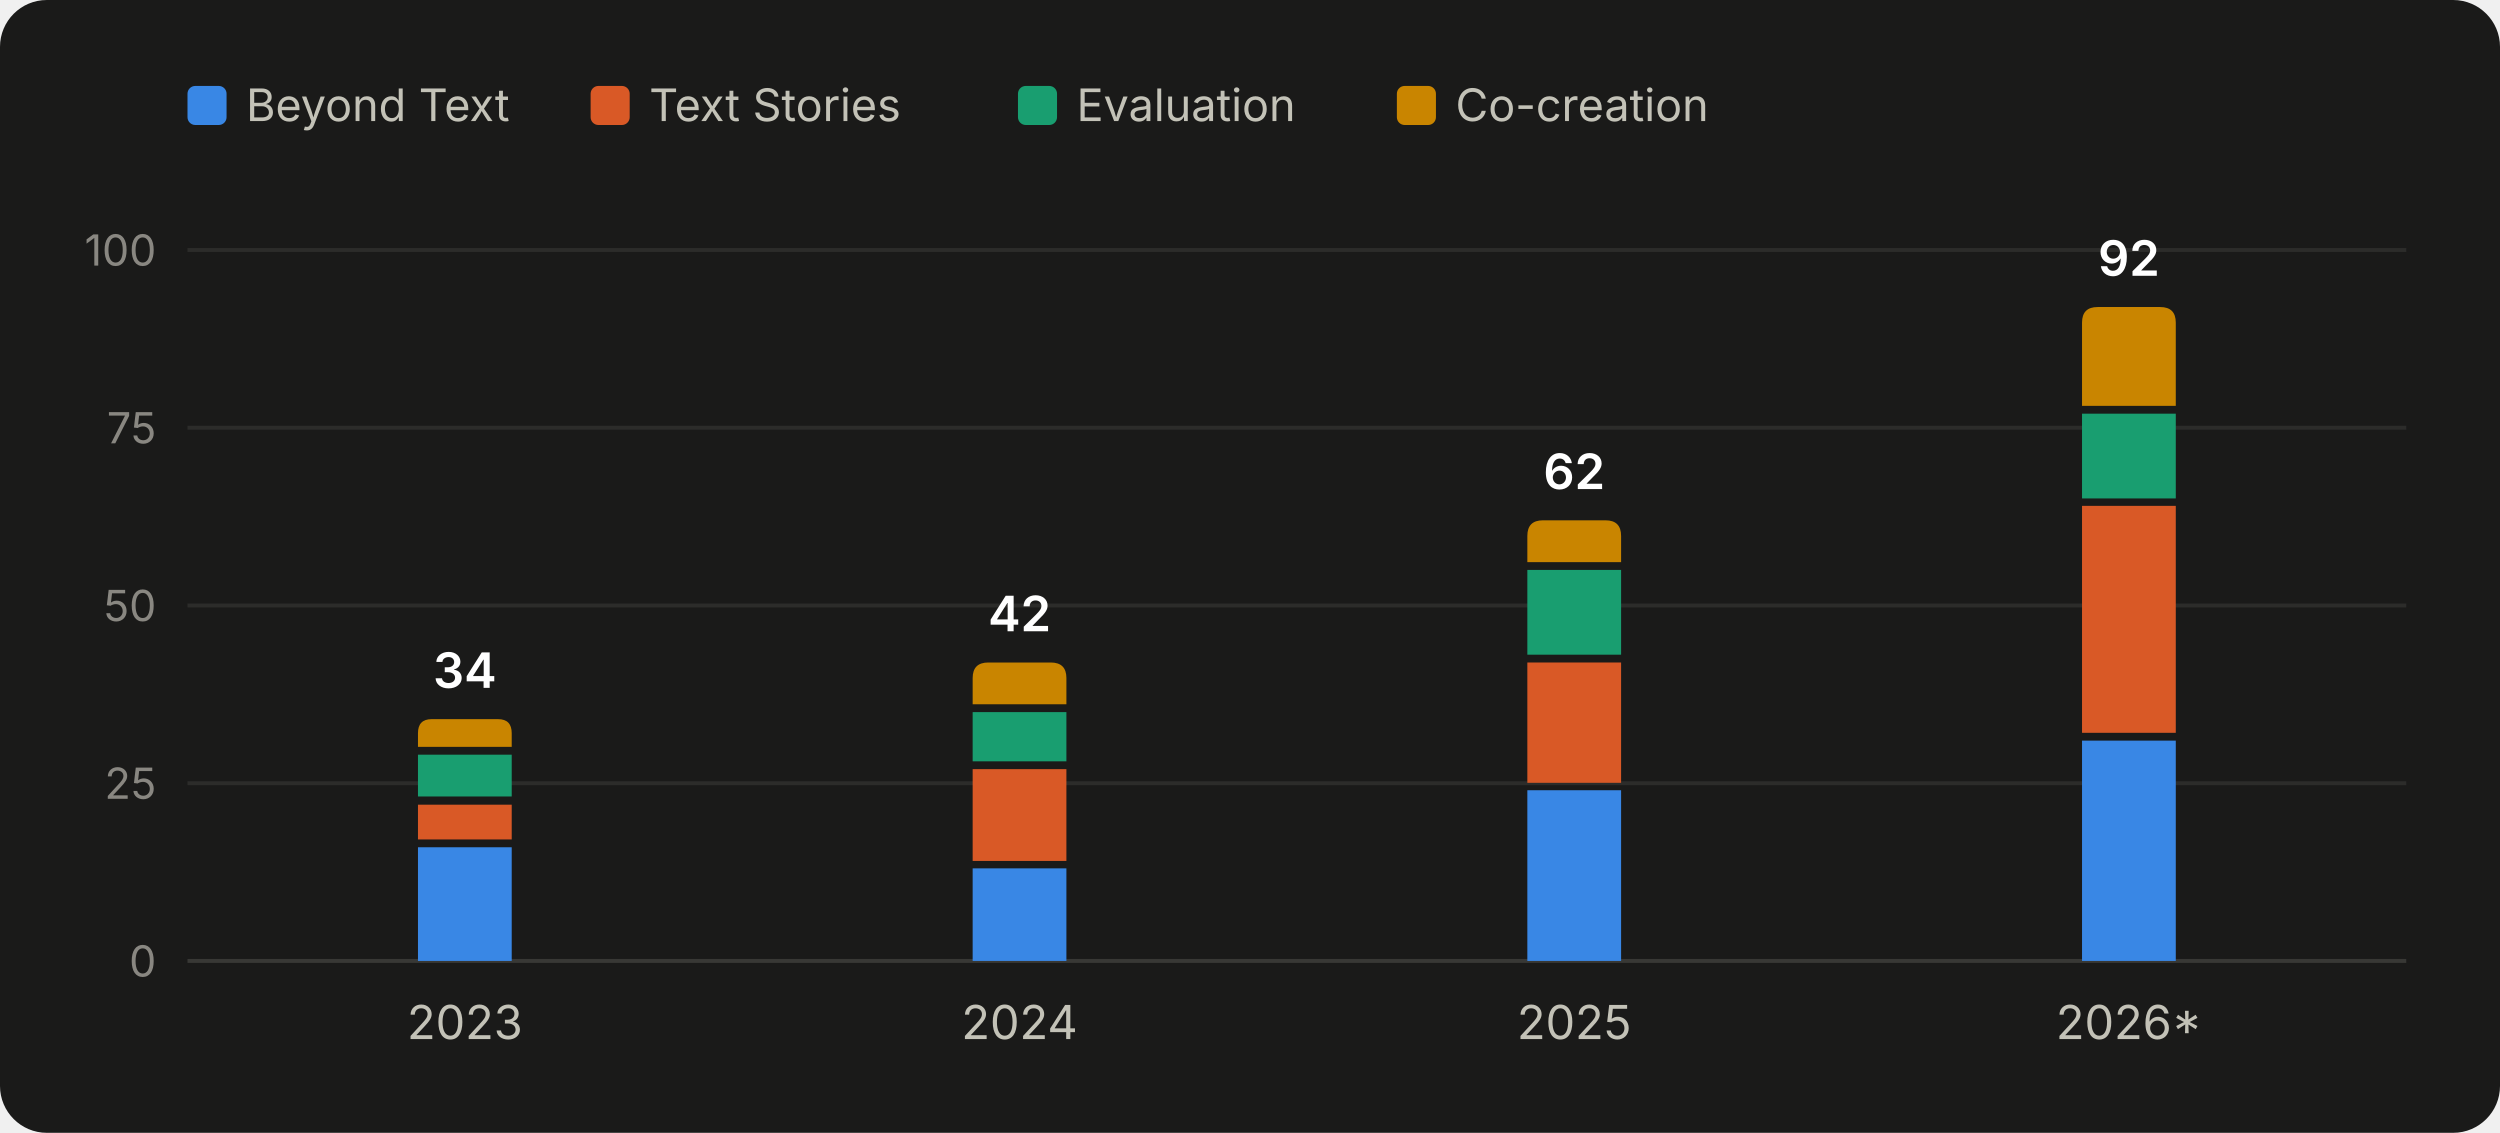
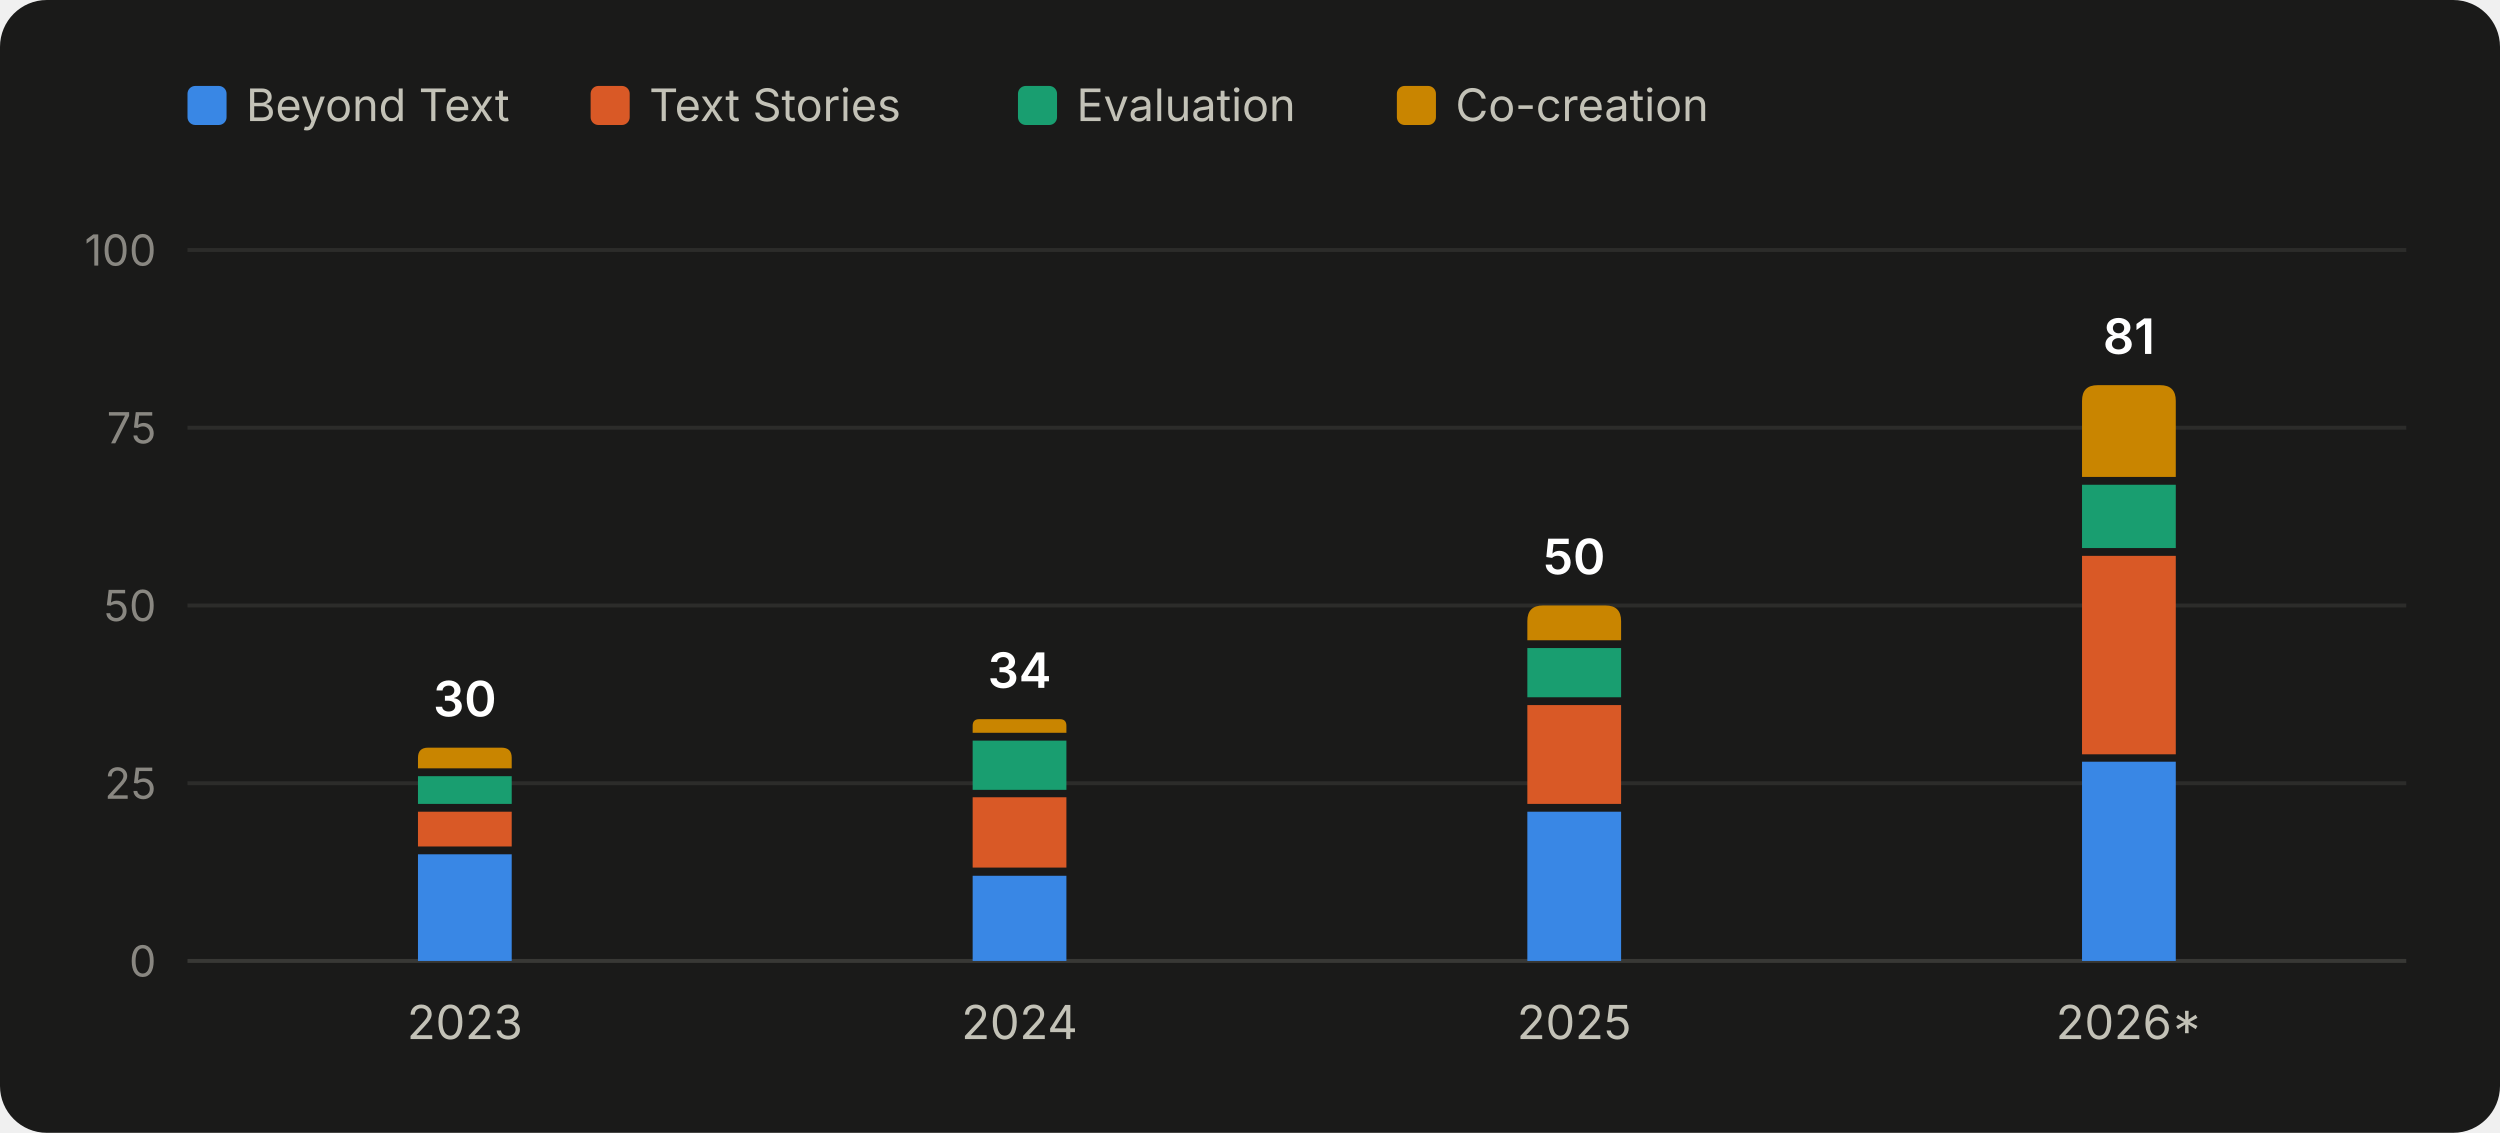
<svg xmlns="http://www.w3.org/2000/svg" width="640" height="290" viewBox="0 0 640 290" font-family="system-ui,-apple-system,Segoe UI,sans-serif">
  <rect width="640" height="290" rx="12" fill="#1a1a19" />
  <rect x="48" y="22" width="10" height="10" rx="2" fill="#3987e5" />
  <text x="63" y="31" font-size="11.5" fill="#c3c2b7">Beyond Text</text>
  <rect x="151.2" y="22" width="10" height="10" rx="2" fill="#d95926" />
  <text x="166.2" y="31" font-size="11.5" fill="#c3c2b7">Text Stories</text>
  <rect x="260.6" y="22" width="10" height="10" rx="2" fill="#199e70" />
  <text x="275.6" y="31" font-size="11.5" fill="#c3c2b7">Evaluation</text>
  <rect x="357.6" y="22" width="10" height="10" rx="2" fill="#c98500" />
  <text x="372.6" y="31" font-size="11.5" fill="#c3c2b7">Co-creation</text>
  <line x1="48" x2="616" y1="246.0" y2="246.0" stroke="#383835" stroke-width="1" />
  <text x="40" y="250.0" font-size="11" text-anchor="end" fill="#898781" style="font-variant-numeric:tabular-nums">0</text>
  <line x1="48" x2="616" y1="200.5" y2="200.5" stroke="#2c2c2a" stroke-width="1" />
  <text x="40" y="204.5" font-size="11" text-anchor="end" fill="#898781" style="font-variant-numeric:tabular-nums">25</text>
  <line x1="48" x2="616" y1="155.0" y2="155.0" stroke="#2c2c2a" stroke-width="1" />
  <text x="40" y="159.0" font-size="11" text-anchor="end" fill="#898781" style="font-variant-numeric:tabular-nums">50</text>
  <line x1="48" x2="616" y1="109.5" y2="109.5" stroke="#2c2c2a" stroke-width="1" />
  <text x="40" y="113.5" font-size="11" text-anchor="end" fill="#898781" style="font-variant-numeric:tabular-nums">75</text>
  <line x1="48" x2="616" y1="64.0" y2="64.0" stroke="#2c2c2a" stroke-width="1" />
  <text x="40" y="68.0" font-size="11" text-anchor="end" fill="#898781" style="font-variant-numeric:tabular-nums">100</text>
-   <rect x="107.0" y="216.9" width="24" height="29.1" fill="#3987e5" />
-   <rect x="107.0" y="206.0" width="24" height="8.9" fill="#d95926" />
-   <rect x="107.0" y="193.2" width="24" height="10.7" fill="#199e70" />
-   <path d="M107.0,191.2 V187.7 Q107.0,184.1 110.5,184.1 H127.5 Q131.0,184.1 131.0,187.7 V191.2 Z" fill="#c98500" />
-   <text x="119.0" y="176.1" font-size="12.5" font-weight="600" text-anchor="middle" fill="#ffffff">34</text>
+   <rect x="107.0" y="218.7" width="24" height="27.3" fill="#3987e5" />
+   <rect x="107.0" y="207.8" width="24" height="8.9" fill="#d95926" />
+   <rect x="107.0" y="198.7" width="24" height="7.1" fill="#199e70" />
+   <path d="M107.0,196.7 V194.0 Q107.0,191.4 109.6,191.4 H128.4 Q131.0,191.4 131.0,194.0 V196.7 Z" fill="#c98500" />
+   <text x="119.0" y="183.4" font-size="12.5" font-weight="600" text-anchor="middle" fill="#ffffff">30</text>
  <text x="119.0" y="266" font-size="12" text-anchor="middle" fill="#c3c2b7">2023</text>
-   <rect x="249.0" y="222.3" width="24" height="23.7" fill="#3987e5" />
-   <rect x="249.0" y="196.9" width="24" height="23.5" fill="#d95926" />
-   <rect x="249.0" y="182.3" width="24" height="12.6" fill="#199e70" />
-   <path d="M249.0,180.3 V173.6 Q249.0,169.6 253.0,169.6 H269.0 Q273.0,169.6 273.0,173.6 V180.3 Z" fill="#c98500" />
-   <text x="261.0" y="161.6" font-size="12.5" font-weight="600" text-anchor="middle" fill="#ffffff">42</text>
+   <rect x="249.0" y="224.2" width="24" height="21.8" fill="#3987e5" />
+   <rect x="249.0" y="204.1" width="24" height="18.0" fill="#d95926" />
+   <rect x="249.0" y="189.6" width="24" height="12.6" fill="#199e70" />
+   <path d="M249.0,187.6 V185.8 Q249.0,184.1 250.7,184.1 H271.3 Q273.0,184.1 273.0,185.8 V187.6 Z" fill="#c98500" />
+   <text x="261.0" y="176.1" font-size="12.5" font-weight="600" text-anchor="middle" fill="#ffffff">34</text>
  <text x="261.0" y="266" font-size="12" text-anchor="middle" fill="#c3c2b7">2024</text>
-   <rect x="391.0" y="202.3" width="24" height="43.7" fill="#3987e5" />
-   <rect x="391.0" y="169.6" width="24" height="30.8" fill="#d95926" />
-   <rect x="391.0" y="145.9" width="24" height="21.7" fill="#199e70" />
-   <path d="M391.0,143.9 V137.2 Q391.0,133.2 395.0,133.2 H411.0 Q415.0,133.2 415.0,137.2 V143.9 Z" fill="#c98500" />
-   <text x="403.0" y="125.2" font-size="12.5" font-weight="600" text-anchor="middle" fill="#ffffff">62</text>
+   <rect x="391.0" y="207.8" width="24" height="38.2" fill="#3987e5" />
+   <rect x="391.0" y="180.5" width="24" height="25.3" fill="#d95926" />
+   <rect x="391.0" y="165.9" width="24" height="12.6" fill="#199e70" />
+   <path d="M391.0,163.9 V159.0 Q391.0,155.0 395.0,155.0 H411.0 Q415.0,155.0 415.0,159.0 V163.9 Z" fill="#c98500" />
+   <text x="403.0" y="147.0" font-size="12.5" font-weight="600" text-anchor="middle" fill="#ffffff">50</text>
  <text x="403.0" y="266" font-size="12" text-anchor="middle" fill="#c3c2b7">2025</text>
-   <rect x="533.0" y="189.6" width="24" height="56.4" fill="#3987e5" />
-   <rect x="533.0" y="129.5" width="24" height="58.1" fill="#d95926" />
-   <rect x="533.0" y="105.9" width="24" height="21.7" fill="#199e70" />
-   <path d="M533.0,103.9 V82.6 Q533.0,78.6 537.0,78.6 H553.0 Q557.0,78.6 557.0,82.6 V103.9 Z" fill="#c98500" />
-   <text x="545.0" y="70.6" font-size="12.5" font-weight="600" text-anchor="middle" fill="#ffffff">92</text>
+   <rect x="533.0" y="195.0" width="24" height="51.0" fill="#3987e5" />
+   <rect x="533.0" y="142.3" width="24" height="50.8" fill="#d95926" />
+   <rect x="533.0" y="124.1" width="24" height="16.2" fill="#199e70" />
+   <path d="M533.0,122.1 V102.6 Q533.0,98.6 537.0,98.6 H553.0 Q557.0,98.6 557.0,102.6 V122.1 Z" fill="#c98500" />
+   <text x="545.0" y="90.6" font-size="12.5" font-weight="600" text-anchor="middle" fill="#ffffff">81</text>
  <text x="545.0" y="266" font-size="12" text-anchor="middle" fill="#c3c2b7">2026*</text>
</svg>
